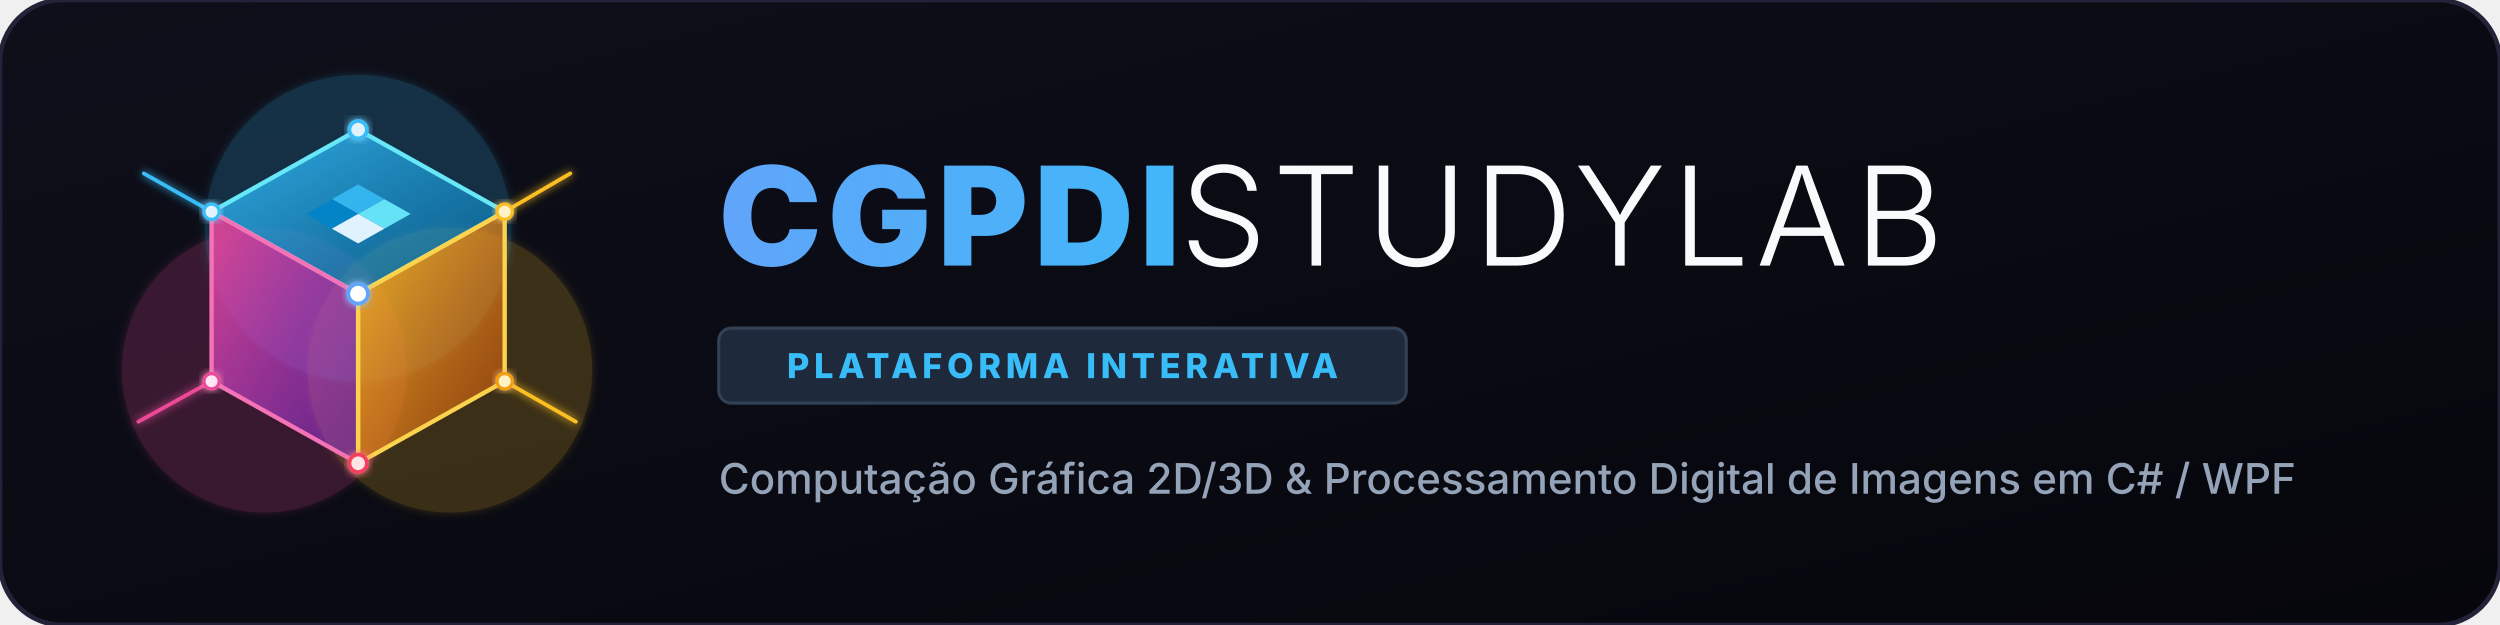
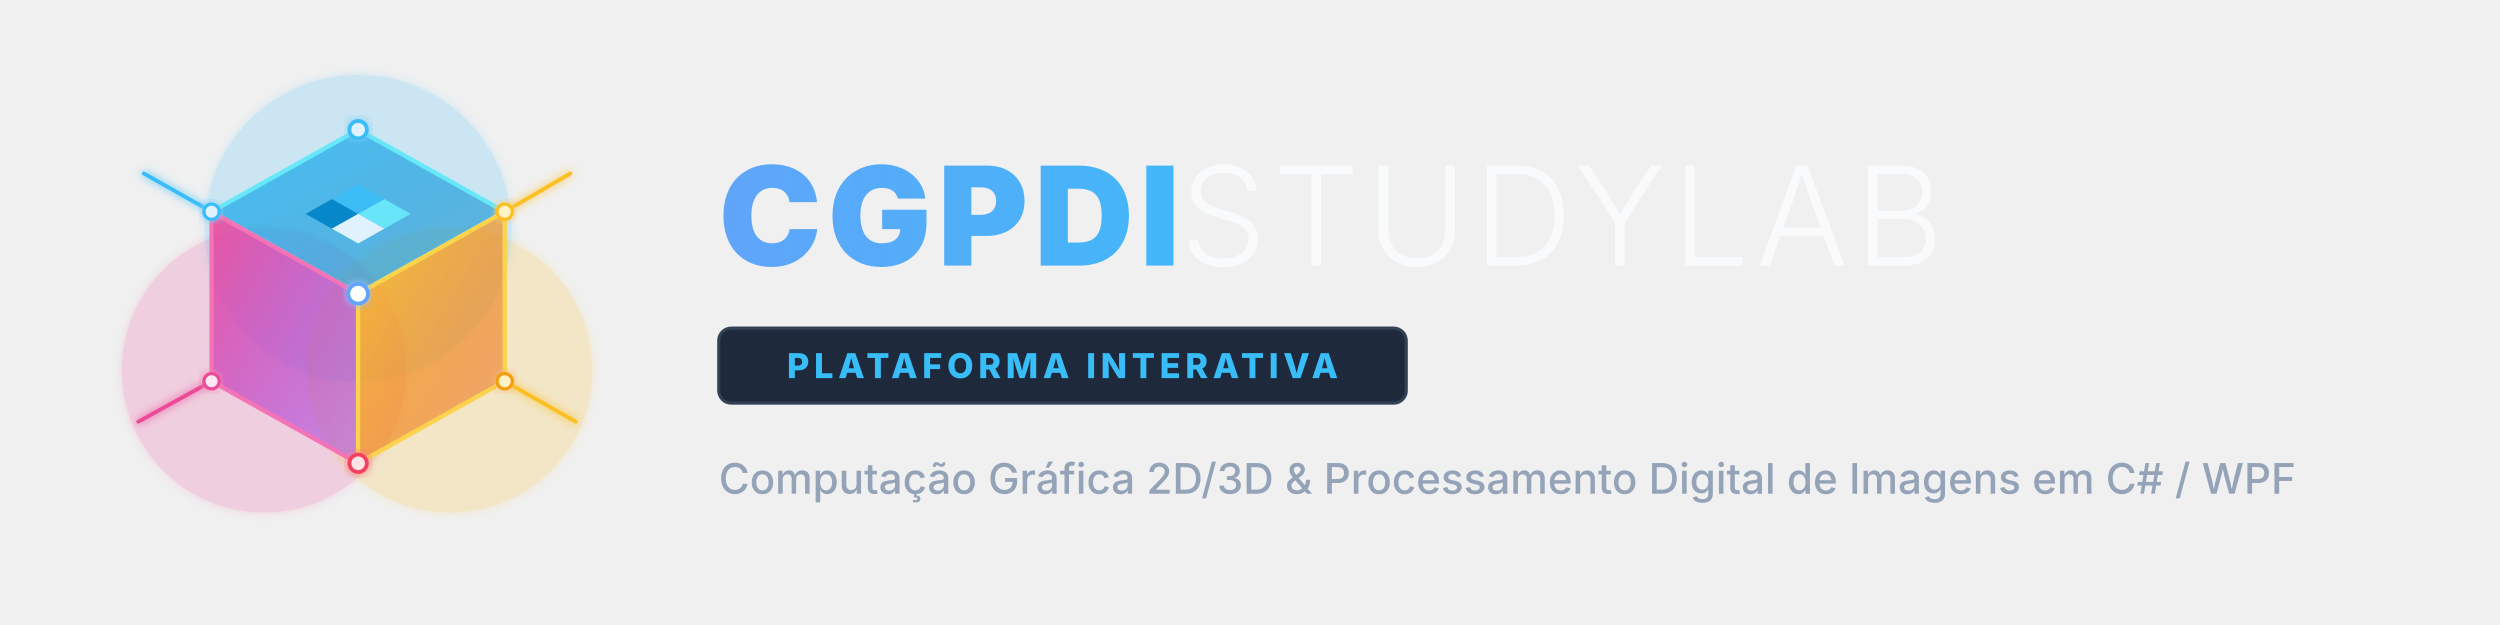
<svg xmlns="http://www.w3.org/2000/svg" viewBox="0 0 800 200" width="100%" height="100%">
  <defs>
    <linearGradient id="bgGradFull" x1="0%" y1="0%" x2="100%" y2="100%">
      <stop offset="0%" stop-color="#0E0F1A" />
      <stop offset="100%" stop-color="#06060C" />
    </linearGradient>
    <linearGradient id="textGrad" x1="0%" y1="0%" x2="100%" y2="0%">
      <stop offset="0%" stop-color="#60A5FA" />
      <stop offset="50%" stop-color="#38BDF8" />
      <stop offset="100%" stop-color="#A78BFA" />
    </linearGradient>
    <linearGradient id="topFaceFull" x1="0%" y1="0%" x2="100%" y2="100%">
      <stop offset="0%" stop-color="#38BDF8" stop-opacity="0.9" />
      <stop offset="100%" stop-color="#0284C7" stop-opacity="0.5" />
    </linearGradient>
    <linearGradient id="leftFaceFull" x1="0%" y1="0%" x2="100%" y2="100%">
      <stop offset="0%" stop-color="#EC4899" stop-opacity="0.9" />
      <stop offset="100%" stop-color="#9333EA" stop-opacity="0.45" />
    </linearGradient>
    <linearGradient id="rightFaceFull" x1="0%" y1="0%" x2="100%" y2="100%">
      <stop offset="0%" stop-color="#FBBF24" stop-opacity="0.9" />
      <stop offset="100%" stop-color="#EA580C" stop-opacity="0.45" />
    </linearGradient>
    <filter id="glowFull" x="-30%" y="-30%" width="160%" height="160%">
      <feGaussianBlur stdDeviation="4" result="blur" />
      <feComposite in="SourceGraphic" in2="blur" operator="over" />
    </filter>
  </defs>
-   <rect width="800" height="200" rx="20" fill="url(#bgGradFull)" stroke="#222238" stroke-width="1.5" />
  <g transform="translate(25, 10) scale(0.35)">
    <circle cx="256" cy="180" r="140" fill="#38BDF8" opacity="0.2" filter="url(#glowFull)" />
    <circle cx="170" cy="310" r="130" fill="#EC4899" opacity="0.2" filter="url(#glowFull)" />
    <circle cx="340" cy="310" r="130" fill="#FBBF24" opacity="0.2" filter="url(#glowFull)" />
    <polygon points="256,90 390,165 256,240 122,165" fill="url(#topFaceFull)" stroke="#67E8F9" stroke-width="4" stroke-linejoin="round" />
    <polygon points="122,165 256,240 256,395 122,320" fill="url(#leftFaceFull)" stroke="#F472B6" stroke-width="4" stroke-linejoin="round" />
    <polygon points="256,240 390,165 390,320 256,395" fill="url(#rightFaceFull)" stroke="#FCD34D" stroke-width="4" stroke-linejoin="round" />
    <polygon points="256,140 280,153.5 256,167 232,153.5" fill="#38BDF8" opacity="0.85" />
    <polygon points="280,153.5 304,167 280,180.5 256,167" fill="#67E8F9" opacity="0.95" />
    <polygon points="232,153.5 256,167 232,180.5 208,167" fill="#0284C7" opacity="0.95" />
    <polygon points="256,167 280,180.5 256,194 232,180.5" fill="#E0F2FE" opacity="1" />
    <line x1="256" y1="90" x2="256" y2="35" stroke="#38BDF8" stroke-width="4" stroke-linecap="round" filter="url(#glowFull)" />
    <line x1="122" y1="165" x2="60" y2="130" stroke="#38BDF8" stroke-width="3.5" stroke-linecap="round" filter="url(#glowFull)" />
    <line x1="390" y1="165" x2="450" y2="130" stroke="#FBBF24" stroke-width="3.5" stroke-linecap="round" filter="url(#glowFull)" />
    <line x1="122" y1="320" x2="55" y2="357" stroke="#EC4899" stroke-width="3.5" stroke-linecap="round" filter="url(#glowFull)" />
    <line x1="390" y1="320" x2="455" y2="357" stroke="#FBBF24" stroke-width="3.5" stroke-linecap="round" filter="url(#glowFull)" />
    <line x1="256" y1="395" x2="256" y2="465" stroke="#F43F5E" stroke-width="4" stroke-linecap="round" filter="url(#glowFull)" />
    <circle cx="256" cy="90" r="8" fill="#E0F2FE" stroke="#38BDF8" stroke-width="3.5" filter="url(#glowFull)" />
    <circle cx="390" cy="165" r="7" fill="#FEF3C7" stroke="#FBBF24" stroke-width="3" filter="url(#glowFull)" />
    <circle cx="122" cy="165" r="7" fill="#E0F2FE" stroke="#38BDF8" stroke-width="3" filter="url(#glowFull)" />
    <circle cx="256" cy="240" r="9" fill="#FFFFFF" stroke="#60A5FA" stroke-width="3.5" filter="url(#glowFull)" />
    <circle cx="122" cy="320" r="7" fill="#FCE7F3" stroke="#EC4899" stroke-width="3" filter="url(#glowFull)" />
    <circle cx="390" cy="320" r="7" fill="#FEF3C7" stroke="#F59E0B" stroke-width="3" filter="url(#glowFull)" />
    <circle cx="256" cy="395" r="8" fill="#FFE4E6" stroke="#F43F5E" stroke-width="3.5" filter="url(#glowFull)" />
  </g>
  <g transform="translate(230, 0)">
    <text x="0" y="85" font-family="Segoe UI, Inter, Arial, sans-serif" font-size="44" font-weight="900" letter-spacing="2" fill="url(#textGrad)">
      CGPDI<tspan fill="#F8FAFC" font-weight="300"> STUDYLAB</tspan>
    </text>
    <rect x="0" y="105" width="220" height="24" rx="4" fill="#1E293B" stroke="#334155" stroke-width="1" />
    <text x="110" y="121" font-family="Segoe UI, Inter, Arial, sans-serif" font-size="11" font-weight="800" letter-spacing="1.5" fill="#38BDF8" text-anchor="middle">
      PLATAFORMA INTERATIVA
    </text>
    <text x="0" y="158" font-family="Segoe UI, Inter, Arial, sans-serif" font-size="13.5" font-weight="500" fill="#94A3B8">
      Computação Gráfica 2D/3D &amp; Processamento Digital de Imagens em C# / WPF
    </text>
  </g>
</svg>
